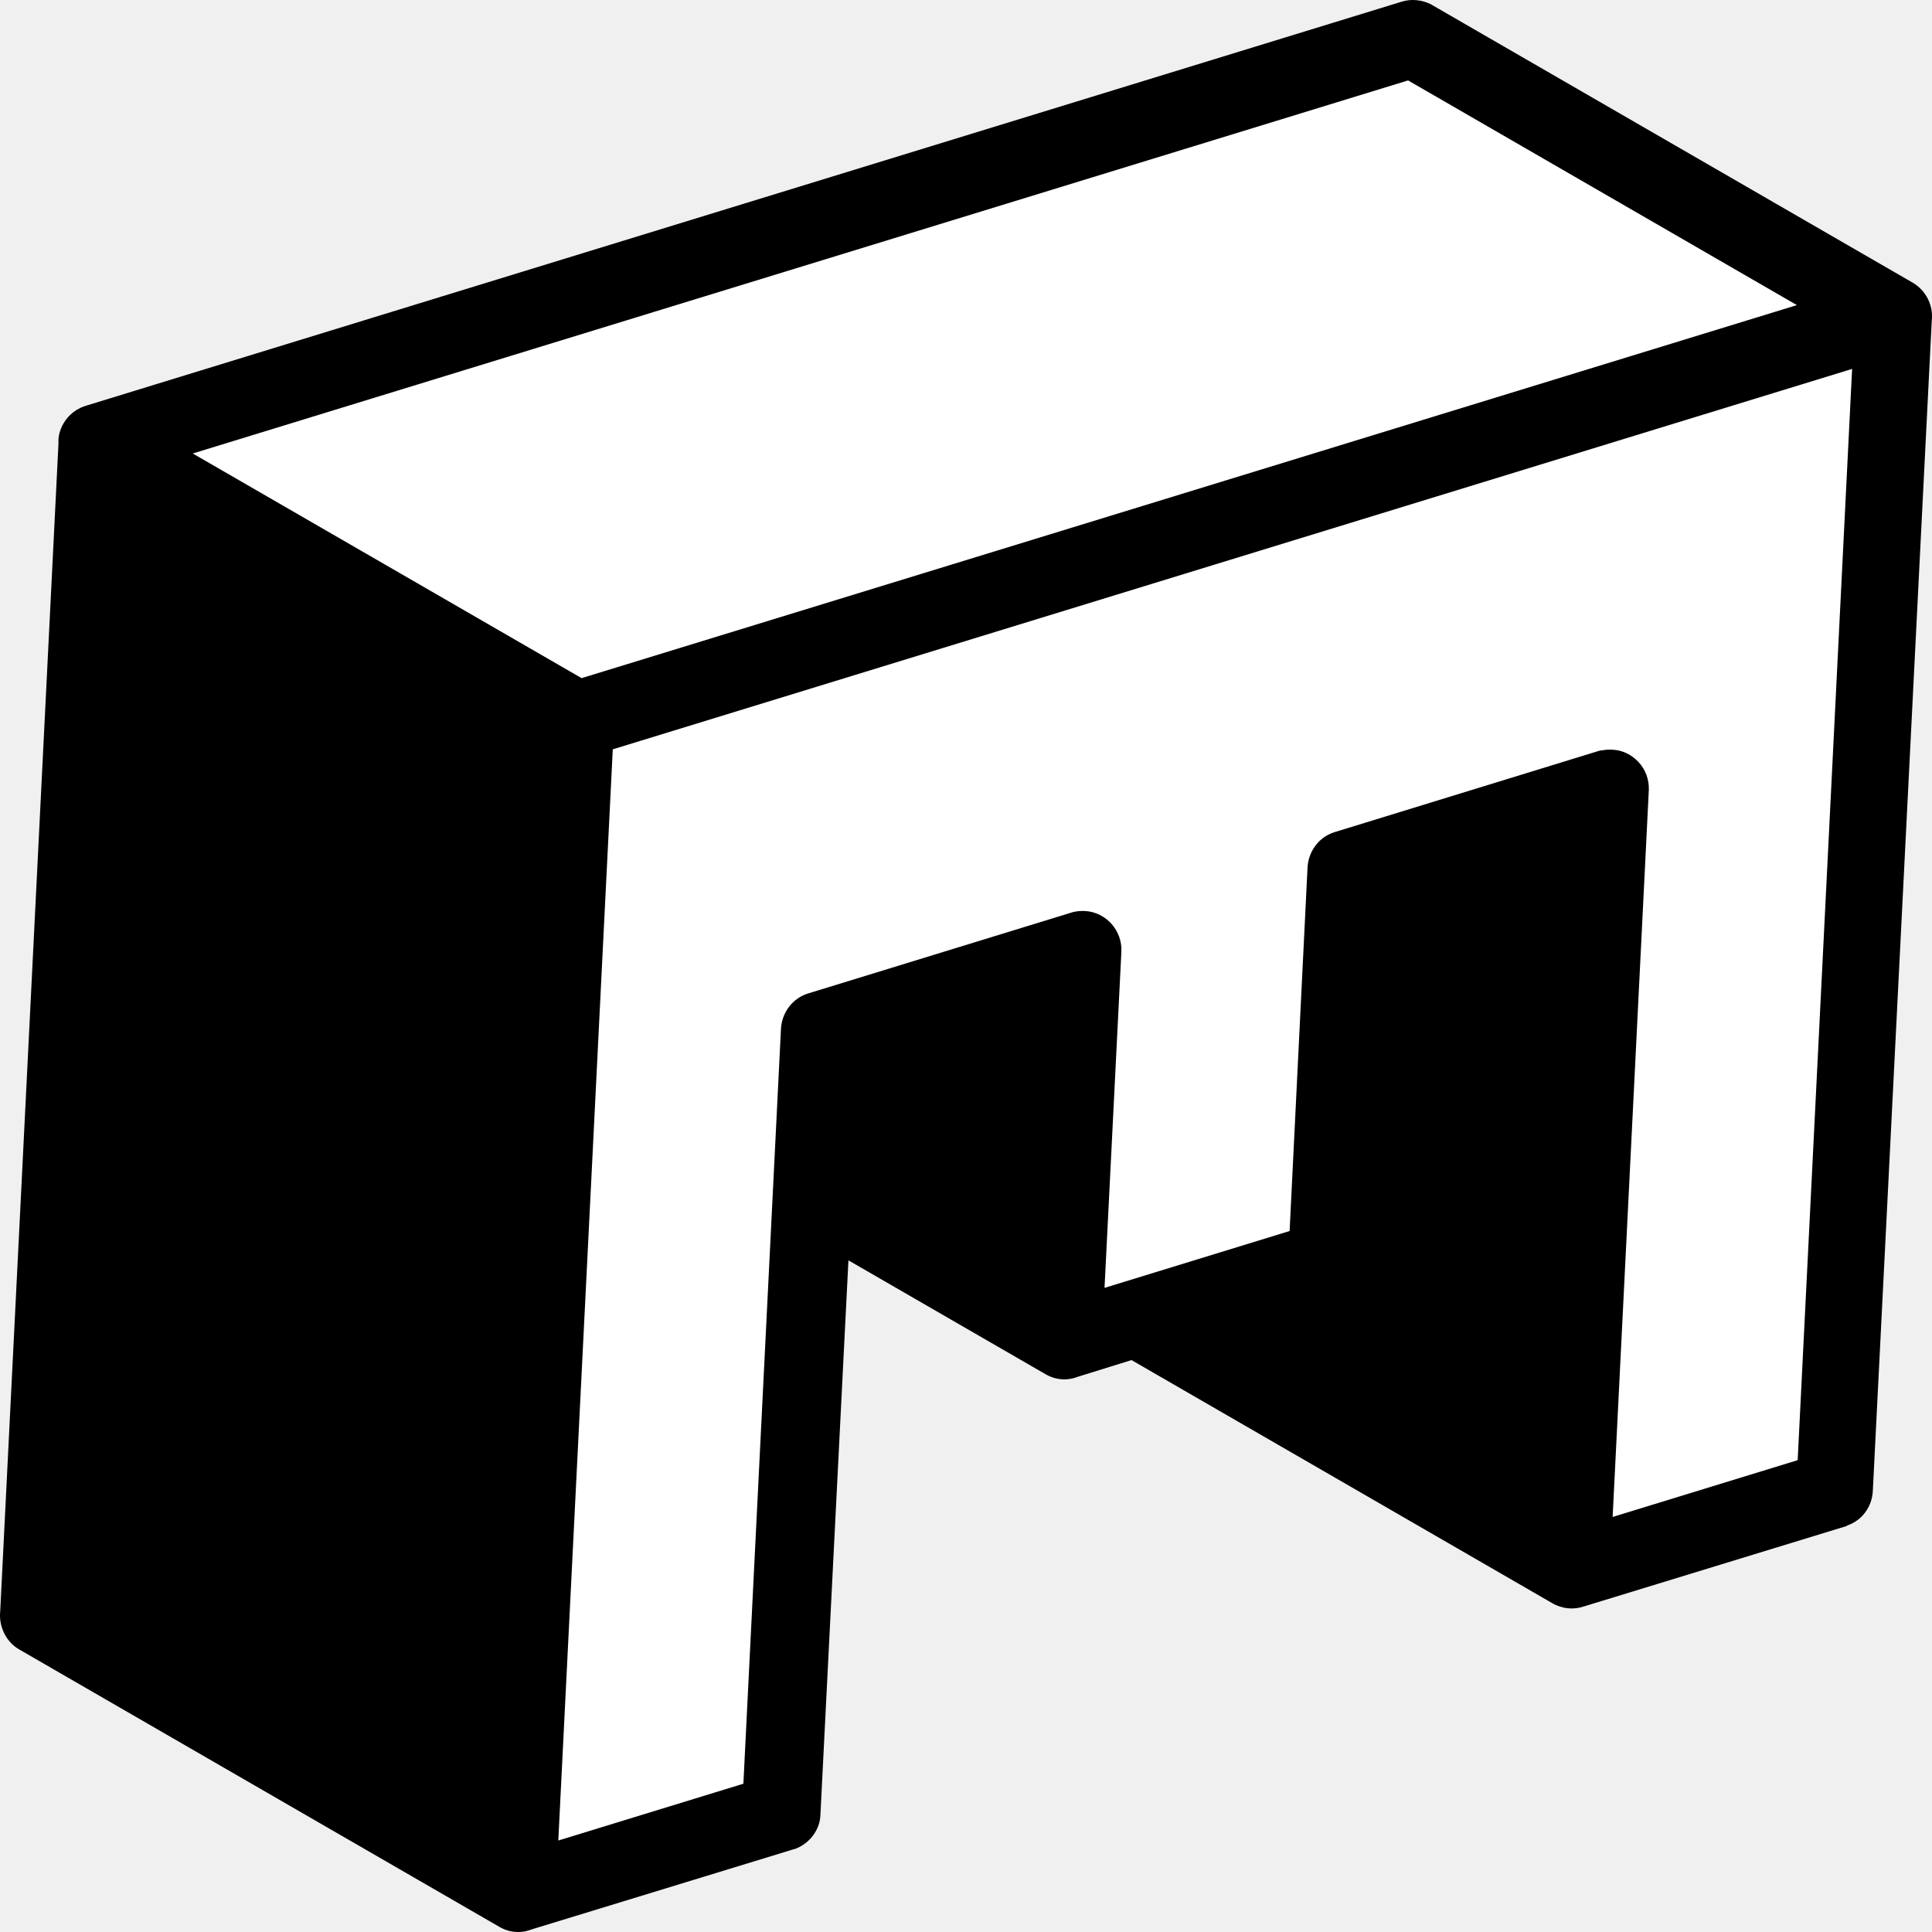
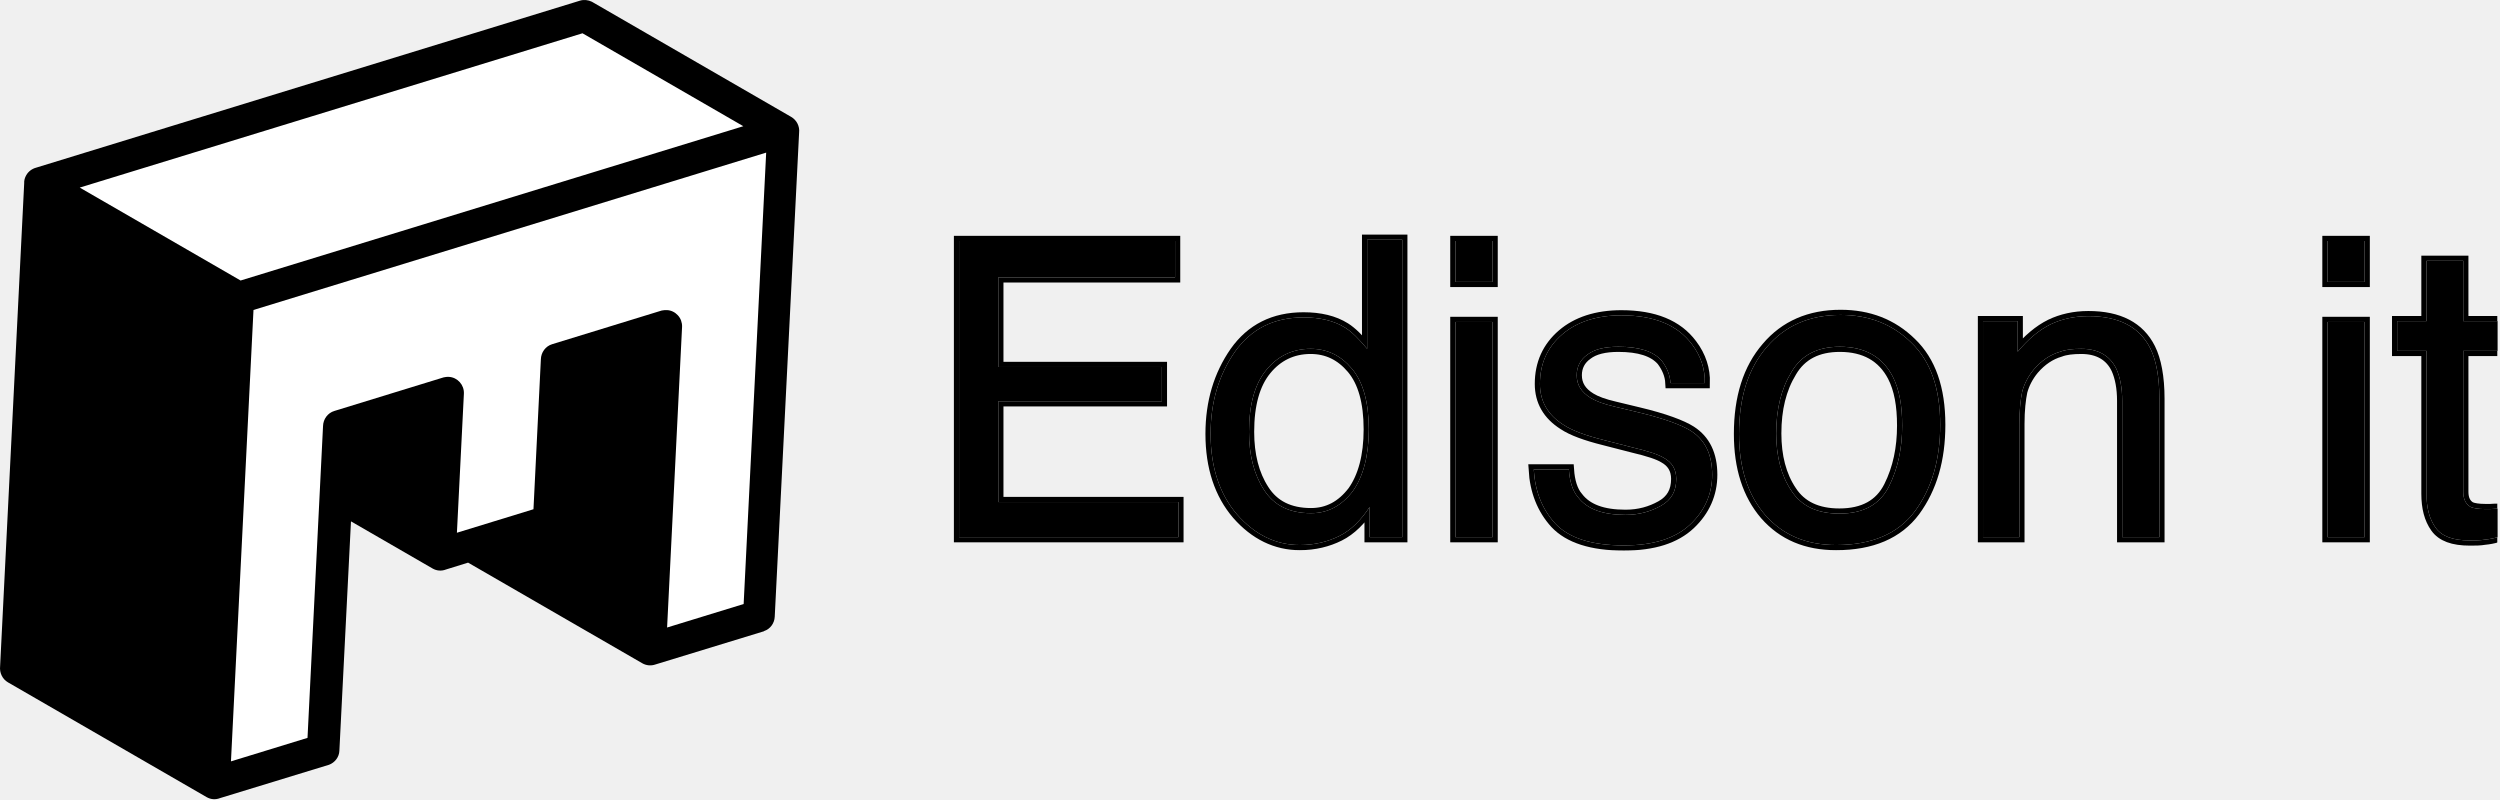
- <svg xmlns="http://www.w3.org/2000/svg" width="40" height="40" viewBox="0 0 40 40" fill="none">
-   <path d="M2 9.5L29.5 1L38.5 6.5L39 7L38 30.5L32.5 32.5L33 16.5L28 18.5V26.5L22 27.5L22.5 20L17 21.5L16 37.5L10.5 39L11.5 15.5L2 9.5Z" fill="white" />
-   <path fill-rule="evenodd" clip-rule="evenodd" d="M38.219 31.599L32.805 33.256C32.585 33.333 32.347 33.313 32.138 33.192L23.427 28.159L22.32 28.503C22.093 28.592 21.855 28.572 21.646 28.451L17.566 26.094L16.986 37.571C16.978 37.889 16.756 38.172 16.46 38.28L16.425 38.289L11.011 39.945C10.784 40.034 10.547 40.014 10.338 39.893L0.396 34.149C0.121 33.99 -0.031 33.668 0.005 33.351L1.211 9.175C1.202 9.038 1.239 8.898 1.315 8.766C1.423 8.579 1.601 8.447 1.81 8.391L29.023 0.034C29.221 -0.028 29.441 -0.003 29.623 0.088L29.656 0.107L39.598 5.851C39.873 6.01 40.031 6.321 39.995 6.637L38.775 30.864C38.761 31.194 38.55 31.483 38.242 31.584C38.236 31.595 38.236 31.595 38.219 31.599ZM33.927 15.781C34.071 15.938 34.145 16.142 34.137 16.358L33.388 31.407L37.219 30.231L38.346 7.638L12.687 15.514L11.559 38.106L15.391 36.93L16.168 21.325C16.177 20.978 16.401 20.667 16.736 20.567L22.191 18.891L22.208 18.886C22.295 18.863 22.386 18.857 22.471 18.862C22.896 18.888 23.238 19.261 23.217 19.704L22.868 26.664L26.7 25.487L27.07 17.983C27.08 17.636 27.303 17.325 27.639 17.226L33.093 15.549L33.128 15.54L33.128 15.54C33.209 15.528 33.289 15.515 33.374 15.521C33.59 15.528 33.783 15.625 33.927 15.781ZM3.991 9.389L12.041 14.04L37.203 6.317L29.153 1.665L3.991 9.389Z" fill="black" />
+ <svg xmlns="http://www.w3.org/2000/svg" width="635" height="203" viewBox="0 0 635 203" fill="none">
+   <g clip-path="url(#clip0_100_3953)">
+     <path d="M10.15 48.212L149.712 5.075L195.387 32.987L197.925 35.525L192.85 154.788L164.937 164.938L167.475 83.737L142.1 93.888V134.488L111.65 139.563L114.187 101.5L86.275 109.113L81.2 190.313L53.287 197.925L58.362 78.662L10.15 48.212Z" fill="white" />
+     <path fill-rule="evenodd" clip-rule="evenodd" d="M193.96 160.367L166.488 168.772C165.367 169.167 164.16 169.062 163.1 168.449L118.895 142.909L113.275 144.652C112.122 145.103 110.915 145.001 109.855 144.389L89.148 132.425L86.202 190.673C86.163 192.289 85.038 193.724 83.532 194.269L83.356 194.316L55.884 202.721C54.73 203.172 53.524 203.071 52.463 202.458L2.007 173.307C0.612 172.5 -0.156 170.865 0.027 169.258L6.144 46.564C6.099 45.868 6.286 45.157 6.673 44.486C7.221 43.537 8.127 42.869 9.184 42.586L147.293 0.175C148.294 -0.141 149.413 -0.016 150.338 0.444L150.505 0.541L200.961 29.692C202.357 30.498 203.157 32.078 202.974 33.685L196.783 156.636C196.711 158.308 195.642 159.775 194.08 160.288C194.048 160.344 194.048 160.344 193.96 160.367ZM172.18 80.091C172.912 80.886 173.283 81.92 173.247 83.016L169.442 159.39L188.886 153.42L194.609 38.764L64.386 78.732L58.663 193.388L78.108 187.419L82.051 108.223C82.098 106.463 83.233 104.885 84.938 104.38L112.619 95.872L112.707 95.849C113.147 95.731 113.611 95.701 114.042 95.727C116.2 95.856 117.934 97.752 117.828 99.999L116.056 135.318L135.501 129.348L137.381 91.263C137.429 89.503 138.563 87.924 140.268 87.42L167.949 78.912L168.125 78.865L168.125 78.865C168.533 78.803 168.941 78.741 169.372 78.766C170.467 78.803 171.449 79.296 172.18 80.091ZM20.255 47.647L61.111 71.252L188.806 32.057L147.95 8.452L20.255 47.647Z" fill="black" />
+     <mask id="path-3-outside-1_100_3953" maskUnits="userSpaceOnUse" x="241.6" y="58.9" width="395" height="81" fill="black">
+       <rect fill="white" x="241.6" y="58.9" width="395" height="81" />
+       <path d="M298.471 70.447V61.215H243.6V136.439H299.31V127.521H253.567V101.922H295.114V93.214H253.567V70.447H298.471Z" />
+       <path d="M341.695 83.247C338.862 81.463 335.295 80.624 331.099 80.624C323.545 80.624 317.774 83.562 313.683 89.332C309.591 95.207 307.493 102.132 307.493 110.21C307.493 118.708 309.801 125.528 314.207 130.669C318.719 135.81 324.069 138.433 330.154 138.433C333.931 138.433 337.289 137.593 340.226 136.124C343.164 134.656 345.682 132.138 347.885 128.78V136.439H356.174V60.9H347.256V88.598C345.157 86.08 343.374 84.296 341.695 83.247ZM321.027 124.374C318.509 120.492 317.25 115.561 317.25 109.686C317.25 102.761 318.719 97.516 321.656 93.948C324.489 90.486 328.266 88.598 332.882 88.598C337.079 88.598 340.541 90.276 343.374 93.634C346.207 96.991 347.675 102.132 347.675 109.056C347.675 115.876 346.207 121.121 343.584 124.794C340.751 128.466 337.289 130.354 332.987 130.354C327.532 130.354 323.545 128.361 321.027 124.374Z" />
+       <path d="M379.115 71.601V61.215H369.672V71.601H379.115ZM379.115 136.439V81.778H369.672V136.439H379.115Z" />
+       <path d="M398.491 119.233H389.573C389.887 124.689 391.671 129.305 395.028 132.977C398.491 136.649 404.261 138.537 412.444 138.537C419.998 138.537 425.559 136.754 429.336 133.187C433.008 129.725 434.896 125.423 434.896 120.597C434.896 115.456 433.113 111.784 429.546 109.476C427.237 108.007 422.831 106.328 416.221 104.755L410.136 103.286C407.408 102.656 405.415 101.922 404.051 101.083C401.638 99.614 400.484 97.725 400.484 95.312C400.484 93.109 401.428 91.326 403.212 90.067C404.995 88.703 407.618 88.073 411.08 88.073C416.326 88.073 419.998 89.227 422.097 91.64C423.355 93.319 424.195 95.207 424.3 97.306H433.008C433.113 93.844 432.063 90.486 429.755 87.444C426.083 82.513 420.103 80.1 411.815 80.1C405.52 80.1 400.484 81.778 396.812 84.926C393.035 88.178 391.146 92.375 391.146 97.516C391.146 101.922 393.14 105.384 397.127 107.902C399.33 109.371 402.792 110.63 407.408 111.784L414.752 113.672C418.739 114.617 421.257 115.456 422.621 116.295C424.719 117.449 425.769 119.233 425.769 121.646C425.769 124.794 424.51 126.997 421.887 128.466C419.264 129.934 416.326 130.774 412.864 130.774C407.094 130.774 403.107 129.305 400.799 126.262C399.435 124.689 398.7 122.276 398.491 119.233Z" />
+       <path d="M485.465 87.024C480.639 82.303 474.659 79.995 467.525 79.995C459.656 79.995 453.361 82.722 448.745 88.178C444.024 93.634 441.716 100.978 441.716 110.21C441.716 118.813 443.919 125.633 448.325 130.774C452.837 135.915 458.817 138.433 466.371 138.433C475.394 138.433 482.108 135.6 486.41 129.829C490.711 123.954 492.81 116.715 492.81 107.902C492.81 98.67 490.397 91.745 485.465 87.024ZM479.8 123.535C477.492 128.151 473.295 130.459 467.21 130.459C461.65 130.459 457.558 128.57 455.04 124.689C452.417 120.807 451.158 115.876 451.158 110.105C451.158 103.915 452.417 98.775 455.04 94.473C457.558 90.171 461.65 88.073 467.315 88.073C473.61 88.073 478.121 90.591 480.744 95.627C482.423 98.879 483.157 102.971 483.157 108.112C483.157 113.777 482.108 118.918 479.8 123.535Z" />
+       <path d="M512.498 89.332V81.568H503.686V136.439H512.918V107.692C512.918 104.125 513.233 101.397 513.653 99.404C514.177 97.516 515.121 95.627 516.59 93.844C518.584 91.535 520.787 90.067 523.305 89.332C524.669 88.808 526.452 88.598 528.655 88.598C532.957 88.598 536 90.381 537.573 93.739C538.518 95.837 539.042 98.565 539.042 101.817V136.439H548.484V101.292C548.484 95.732 547.645 91.43 546.176 88.493C543.449 83.037 538.203 80.309 530.439 80.309C526.872 80.309 523.619 81.044 520.787 82.408C517.849 83.876 515.121 86.185 512.498 89.332Z" />
+       <path d="M600.626 71.601V61.215H591.183V71.601H600.626ZM600.626 136.439V81.778H591.183V136.439H600.626Z" />
+       <path d="M625.667 81.568V66.251H616.33V81.568H608.881V89.122H616.33V125.423C616.33 128.99 617.064 131.823 618.638 134.026C620.211 136.229 623.044 137.278 627.346 137.278C628.71 137.278 629.969 137.278 631.123 137.069C632.277 136.964 633.326 136.754 634.375 136.439V129.2C633.746 129.2 633.116 129.305 632.591 129.305H631.228C629.549 129.305 628.29 129.095 627.556 128.78C626.297 128.046 625.667 126.787 625.667 124.898V89.122H634.375V81.568H625.667Z" />
+     </mask>
+     <path d="M298.471 70.447V61.215H243.6V136.439H299.31V127.521H253.567V101.922H295.114V93.214H253.567V70.447H298.471Z" fill="black" />
+     <path d="M341.695 83.247C338.862 81.463 335.295 80.624 331.099 80.624C323.545 80.624 317.774 83.562 313.683 89.332C309.591 95.207 307.493 102.132 307.493 110.21C307.493 118.708 309.801 125.528 314.207 130.669C318.719 135.81 324.069 138.433 330.154 138.433C333.931 138.433 337.289 137.593 340.226 136.124C343.164 134.656 345.682 132.138 347.885 128.78V136.439H356.174V60.9H347.256V88.598C345.157 86.08 343.374 84.296 341.695 83.247ZM321.027 124.374C318.509 120.492 317.25 115.561 317.25 109.686C317.25 102.761 318.719 97.516 321.656 93.948C324.489 90.486 328.266 88.598 332.882 88.598C337.079 88.598 340.541 90.276 343.374 93.634C346.207 96.991 347.675 102.132 347.675 109.056C347.675 115.876 346.207 121.121 343.584 124.794C340.751 128.466 337.289 130.354 332.987 130.354C327.532 130.354 323.545 128.361 321.027 124.374Z" fill="black" />
+     <path d="M379.115 71.601V61.215H369.672V71.601H379.115ZM379.115 136.439V81.778H369.672V136.439H379.115Z" fill="black" />
+     <path d="M398.491 119.233H389.573C389.887 124.689 391.671 129.305 395.028 132.977C398.491 136.649 404.261 138.537 412.444 138.537C419.998 138.537 425.559 136.754 429.336 133.187C433.008 129.725 434.896 125.423 434.896 120.597C434.896 115.456 433.113 111.784 429.546 109.476C427.237 108.007 422.831 106.328 416.221 104.755L410.136 103.286C407.408 102.656 405.415 101.922 404.051 101.083C401.638 99.614 400.484 97.725 400.484 95.312C400.484 93.109 401.428 91.326 403.212 90.067C404.995 88.703 407.618 88.073 411.08 88.073C416.326 88.073 419.998 89.227 422.097 91.64C423.355 93.319 424.195 95.207 424.3 97.306H433.008C433.113 93.844 432.063 90.486 429.755 87.444C426.083 82.513 420.103 80.1 411.815 80.1C405.52 80.1 400.484 81.778 396.812 84.926C393.035 88.178 391.146 92.375 391.146 97.516C391.146 101.922 393.14 105.384 397.127 107.902C399.33 109.371 402.792 110.63 407.408 111.784L414.752 113.672C418.739 114.617 421.257 115.456 422.621 116.295C424.719 117.449 425.769 119.233 425.769 121.646C425.769 124.794 424.51 126.997 421.887 128.466C419.264 129.934 416.326 130.774 412.864 130.774C407.094 130.774 403.107 129.305 400.799 126.262C399.435 124.689 398.7 122.276 398.491 119.233Z" fill="black" />
+     <path d="M485.465 87.024C480.639 82.303 474.659 79.995 467.525 79.995C459.656 79.995 453.361 82.722 448.745 88.178C444.024 93.634 441.716 100.978 441.716 110.21C441.716 118.813 443.919 125.633 448.325 130.774C452.837 135.915 458.817 138.433 466.371 138.433C475.394 138.433 482.108 135.6 486.41 129.829C490.711 123.954 492.81 116.715 492.81 107.902C492.81 98.67 490.397 91.745 485.465 87.024ZM479.8 123.535C477.492 128.151 473.295 130.459 467.21 130.459C461.65 130.459 457.558 128.57 455.04 124.689C452.417 120.807 451.158 115.876 451.158 110.105C451.158 103.915 452.417 98.775 455.04 94.473C457.558 90.171 461.65 88.073 467.315 88.073C473.61 88.073 478.121 90.591 480.744 95.627C482.423 98.879 483.157 102.971 483.157 108.112C483.157 113.777 482.108 118.918 479.8 123.535Z" fill="black" />
+     <path d="M512.498 89.332V81.568H503.686V136.439H512.918V107.692C512.918 104.125 513.233 101.397 513.653 99.404C514.177 97.516 515.121 95.627 516.59 93.844C518.584 91.535 520.787 90.067 523.305 89.332C524.669 88.808 526.452 88.598 528.655 88.598C532.957 88.598 536 90.381 537.573 93.739C538.518 95.837 539.042 98.565 539.042 101.817V136.439H548.484V101.292C548.484 95.732 547.645 91.43 546.176 88.493C543.449 83.037 538.203 80.309 530.439 80.309C526.872 80.309 523.619 81.044 520.787 82.408C517.849 83.876 515.121 86.185 512.498 89.332Z" fill="black" />
+     <path d="M600.626 71.601V61.215H591.183V71.601H600.626ZM600.626 136.439V81.778H591.183V136.439H600.626Z" fill="black" />
+     <path d="M625.667 81.568V66.251H616.33V81.568H608.881V89.122H616.33V125.423C616.33 128.99 617.064 131.823 618.638 134.026C620.211 136.229 623.044 137.278 627.346 137.278C628.71 137.278 629.969 137.278 631.123 137.069C632.277 136.964 633.326 136.754 634.375 136.439V129.2C633.746 129.2 633.116 129.305 632.591 129.305H631.228C629.549 129.305 628.29 129.095 627.556 128.78C626.297 128.046 625.667 126.787 625.667 124.898V89.122H634.375V81.568H625.667Z" fill="black" />
+     <path d="M298.471 70.447V61.215H243.6V136.439H299.31V127.521H253.567V101.922H295.114V93.214H253.567V70.447H298.471Z" stroke="black" stroke-width="2.623" mask="url(#path-3-outside-1_100_3953)" />
+     <path d="M341.695 83.247C338.862 81.463 335.295 80.624 331.099 80.624C323.545 80.624 317.774 83.562 313.683 89.332C309.591 95.207 307.493 102.132 307.493 110.21C307.493 118.708 309.801 125.528 314.207 130.669C318.719 135.81 324.069 138.433 330.154 138.433C333.931 138.433 337.289 137.593 340.226 136.124C343.164 134.656 345.682 132.138 347.885 128.78V136.439H356.174V60.9H347.256V88.598C345.157 86.08 343.374 84.296 341.695 83.247ZM321.027 124.374C318.509 120.492 317.25 115.561 317.25 109.686C317.25 102.761 318.719 97.516 321.656 93.948C324.489 90.486 328.266 88.598 332.882 88.598C337.079 88.598 340.541 90.276 343.374 93.634C346.207 96.991 347.675 102.132 347.675 109.056C347.675 115.876 346.207 121.121 343.584 124.794C340.751 128.466 337.289 130.354 332.987 130.354C327.532 130.354 323.545 128.361 321.027 124.374Z" stroke="black" stroke-width="2.623" mask="url(#path-3-outside-1_100_3953)" />
+     <path d="M379.115 71.601V61.215H369.672V71.601H379.115ZM379.115 136.439V81.778H369.672V136.439H379.115Z" stroke="black" stroke-width="2.623" mask="url(#path-3-outside-1_100_3953)" />
+     <path d="M398.491 119.233H389.573C389.887 124.689 391.671 129.305 395.028 132.977C398.491 136.649 404.261 138.537 412.444 138.537C419.998 138.537 425.559 136.754 429.336 133.187C433.008 129.725 434.896 125.423 434.896 120.597C434.896 115.456 433.113 111.784 429.546 109.476C427.237 108.007 422.831 106.328 416.221 104.755L410.136 103.286C407.408 102.656 405.415 101.922 404.051 101.083C401.638 99.614 400.484 97.725 400.484 95.312C400.484 93.109 401.428 91.326 403.212 90.067C404.995 88.703 407.618 88.073 411.08 88.073C416.326 88.073 419.998 89.227 422.097 91.64C423.355 93.319 424.195 95.207 424.3 97.306H433.008C433.113 93.844 432.063 90.486 429.755 87.444C426.083 82.513 420.103 80.1 411.815 80.1C405.52 80.1 400.484 81.778 396.812 84.926C393.035 88.178 391.146 92.375 391.146 97.516C391.146 101.922 393.14 105.384 397.127 107.902C399.33 109.371 402.792 110.63 407.408 111.784L414.752 113.672C418.739 114.617 421.257 115.456 422.621 116.295C424.719 117.449 425.769 119.233 425.769 121.646C425.769 124.794 424.51 126.997 421.887 128.466C419.264 129.934 416.326 130.774 412.864 130.774C407.094 130.774 403.107 129.305 400.799 126.262C399.435 124.689 398.7 122.276 398.491 119.233Z" stroke="black" stroke-width="2.623" mask="url(#path-3-outside-1_100_3953)" />
+     <path d="M485.465 87.024C480.639 82.303 474.659 79.995 467.525 79.995C459.656 79.995 453.361 82.722 448.745 88.178C444.024 93.634 441.716 100.978 441.716 110.21C441.716 118.813 443.919 125.633 448.325 130.774C452.837 135.915 458.817 138.433 466.371 138.433C475.394 138.433 482.108 135.6 486.41 129.829C490.711 123.954 492.81 116.715 492.81 107.902C492.81 98.67 490.397 91.745 485.465 87.024ZM479.8 123.535C477.492 128.151 473.295 130.459 467.21 130.459C461.65 130.459 457.558 128.57 455.04 124.689C452.417 120.807 451.158 115.876 451.158 110.105C451.158 103.915 452.417 98.775 455.04 94.473C457.558 90.171 461.65 88.073 467.315 88.073C473.61 88.073 478.121 90.591 480.744 95.627C482.423 98.879 483.157 102.971 483.157 108.112C483.157 113.777 482.108 118.918 479.8 123.535Z" stroke="black" stroke-width="2.623" mask="url(#path-3-outside-1_100_3953)" />
+     <path d="M512.498 89.332V81.568H503.686V136.439H512.918V107.692C512.918 104.125 513.233 101.397 513.653 99.404C514.177 97.516 515.121 95.627 516.59 93.844C518.584 91.535 520.787 90.067 523.305 89.332C524.669 88.808 526.452 88.598 528.655 88.598C532.957 88.598 536 90.381 537.573 93.739C538.518 95.837 539.042 98.565 539.042 101.817V136.439H548.484V101.292C548.484 95.732 547.645 91.43 546.176 88.493C543.449 83.037 538.203 80.309 530.439 80.309C526.872 80.309 523.619 81.044 520.787 82.408C517.849 83.876 515.121 86.185 512.498 89.332Z" stroke="black" stroke-width="2.623" mask="url(#path-3-outside-1_100_3953)" />
+     <path d="M600.626 71.601V61.215H591.183V71.601H600.626ZM600.626 136.439V81.778H591.183V136.439H600.626Z" stroke="black" stroke-width="2.623" mask="url(#path-3-outside-1_100_3953)" />
+     <path d="M625.667 81.568V66.251H616.33V81.568H608.881V89.122H616.33V125.423C616.33 128.99 617.064 131.823 618.638 134.026C620.211 136.229 623.044 137.278 627.346 137.278C628.71 137.278 629.969 137.278 631.123 137.069C632.277 136.964 633.326 136.754 634.375 136.439V129.2C633.746 129.2 633.116 129.305 632.591 129.305H631.228C629.549 129.305 628.29 129.095 627.556 128.78C626.297 128.046 625.667 126.787 625.667 124.898V89.122H634.375V81.568H625.667Z" stroke="black" stroke-width="2.623" mask="url(#path-3-outside-1_100_3953)" />
+   </g>
+   <defs>
+     <clipPath id="clip0_100_3953">
+       <rect width="634.375" height="203" fill="white" />
+     </clipPath>
+   </defs>
</svg>
